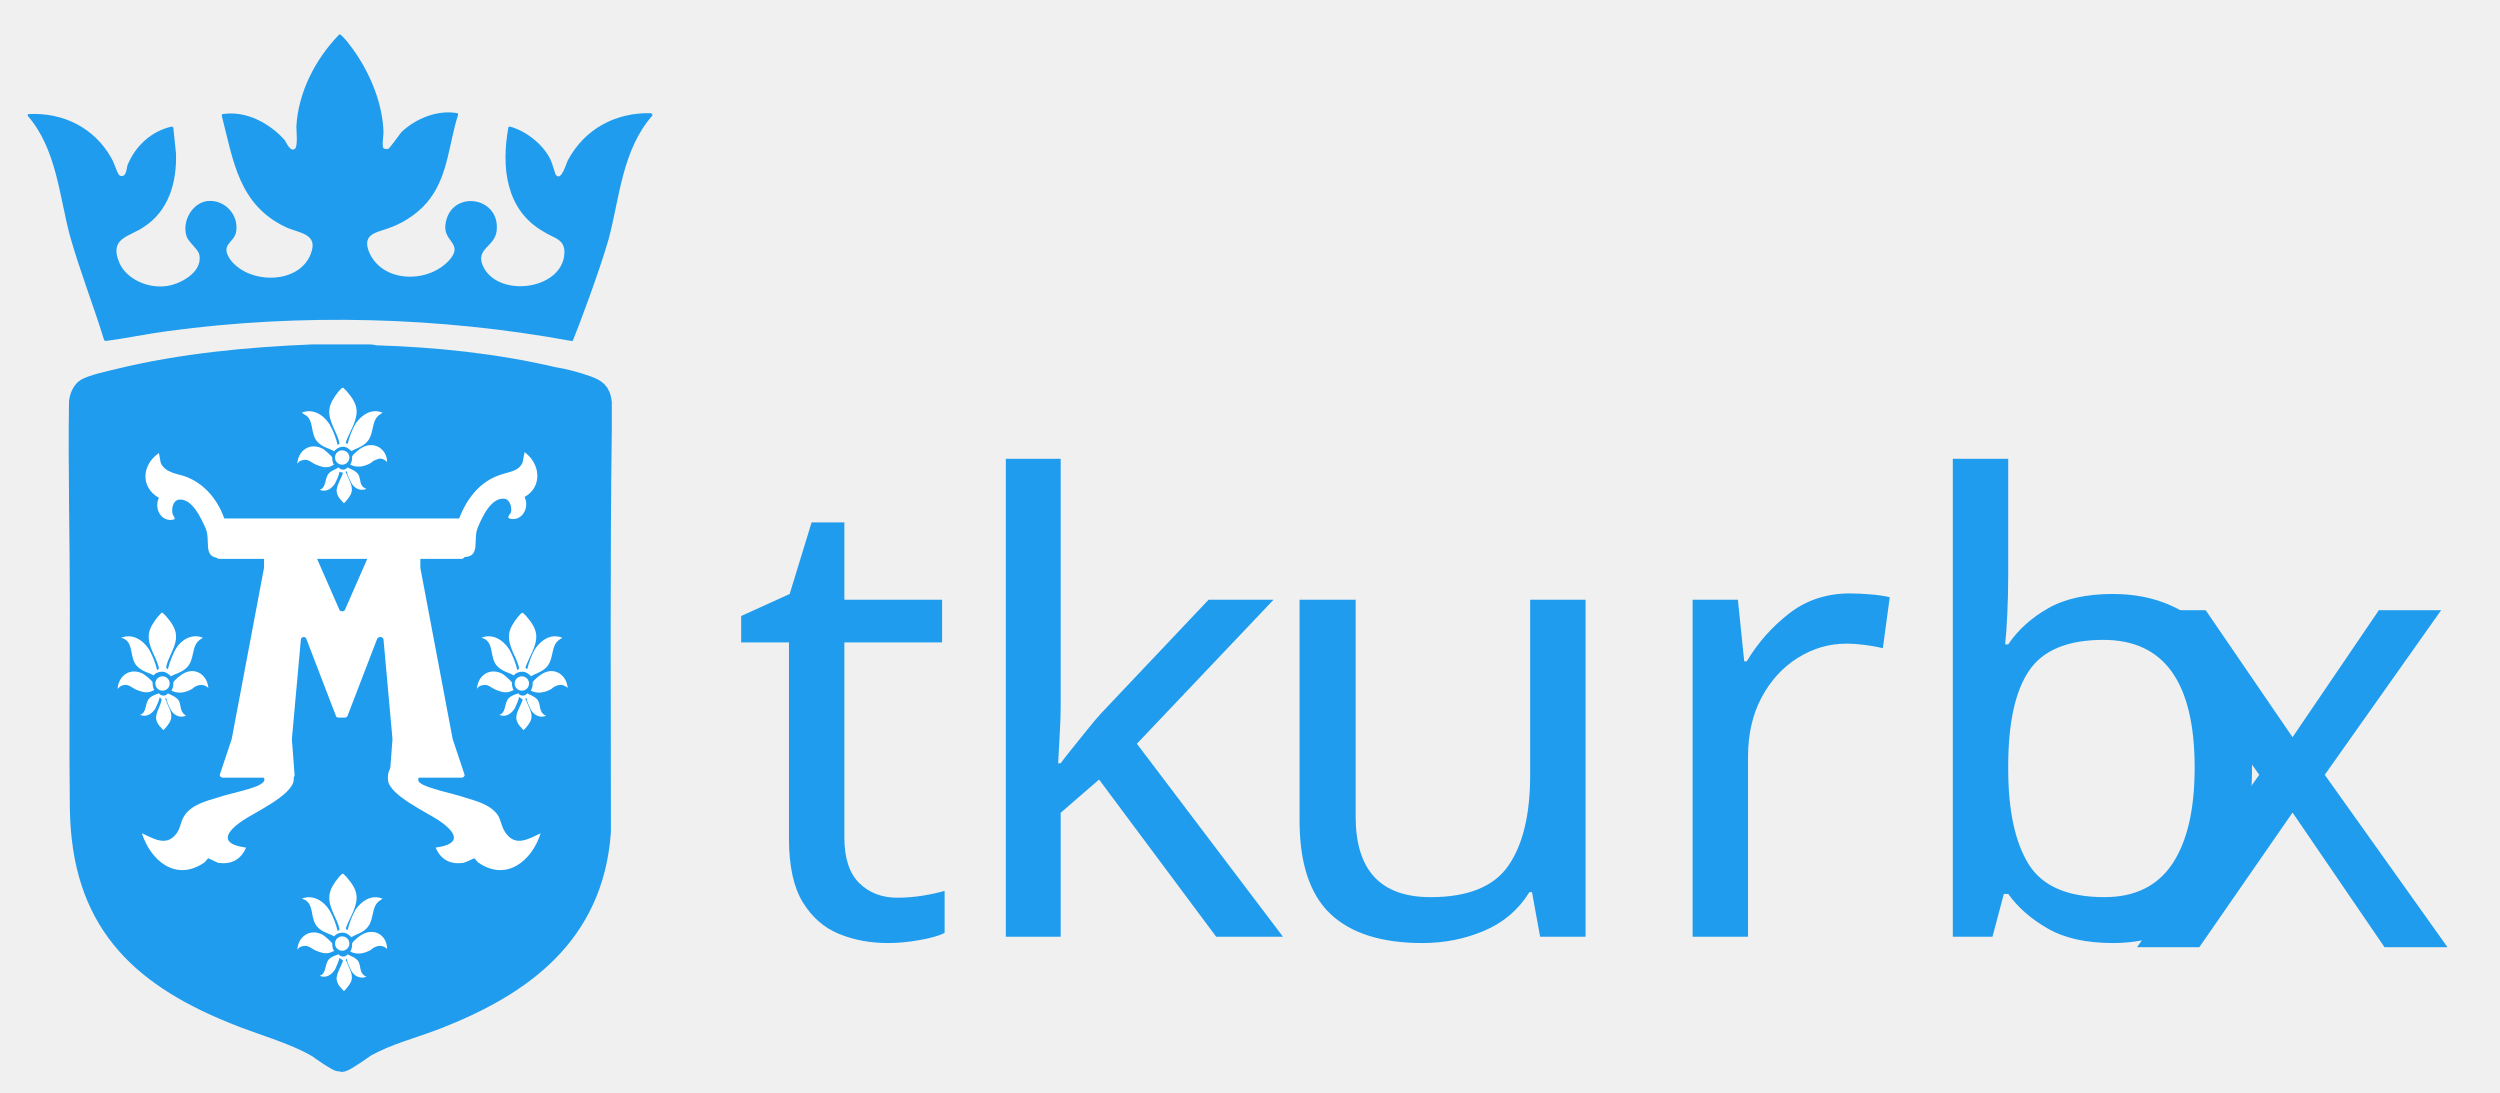
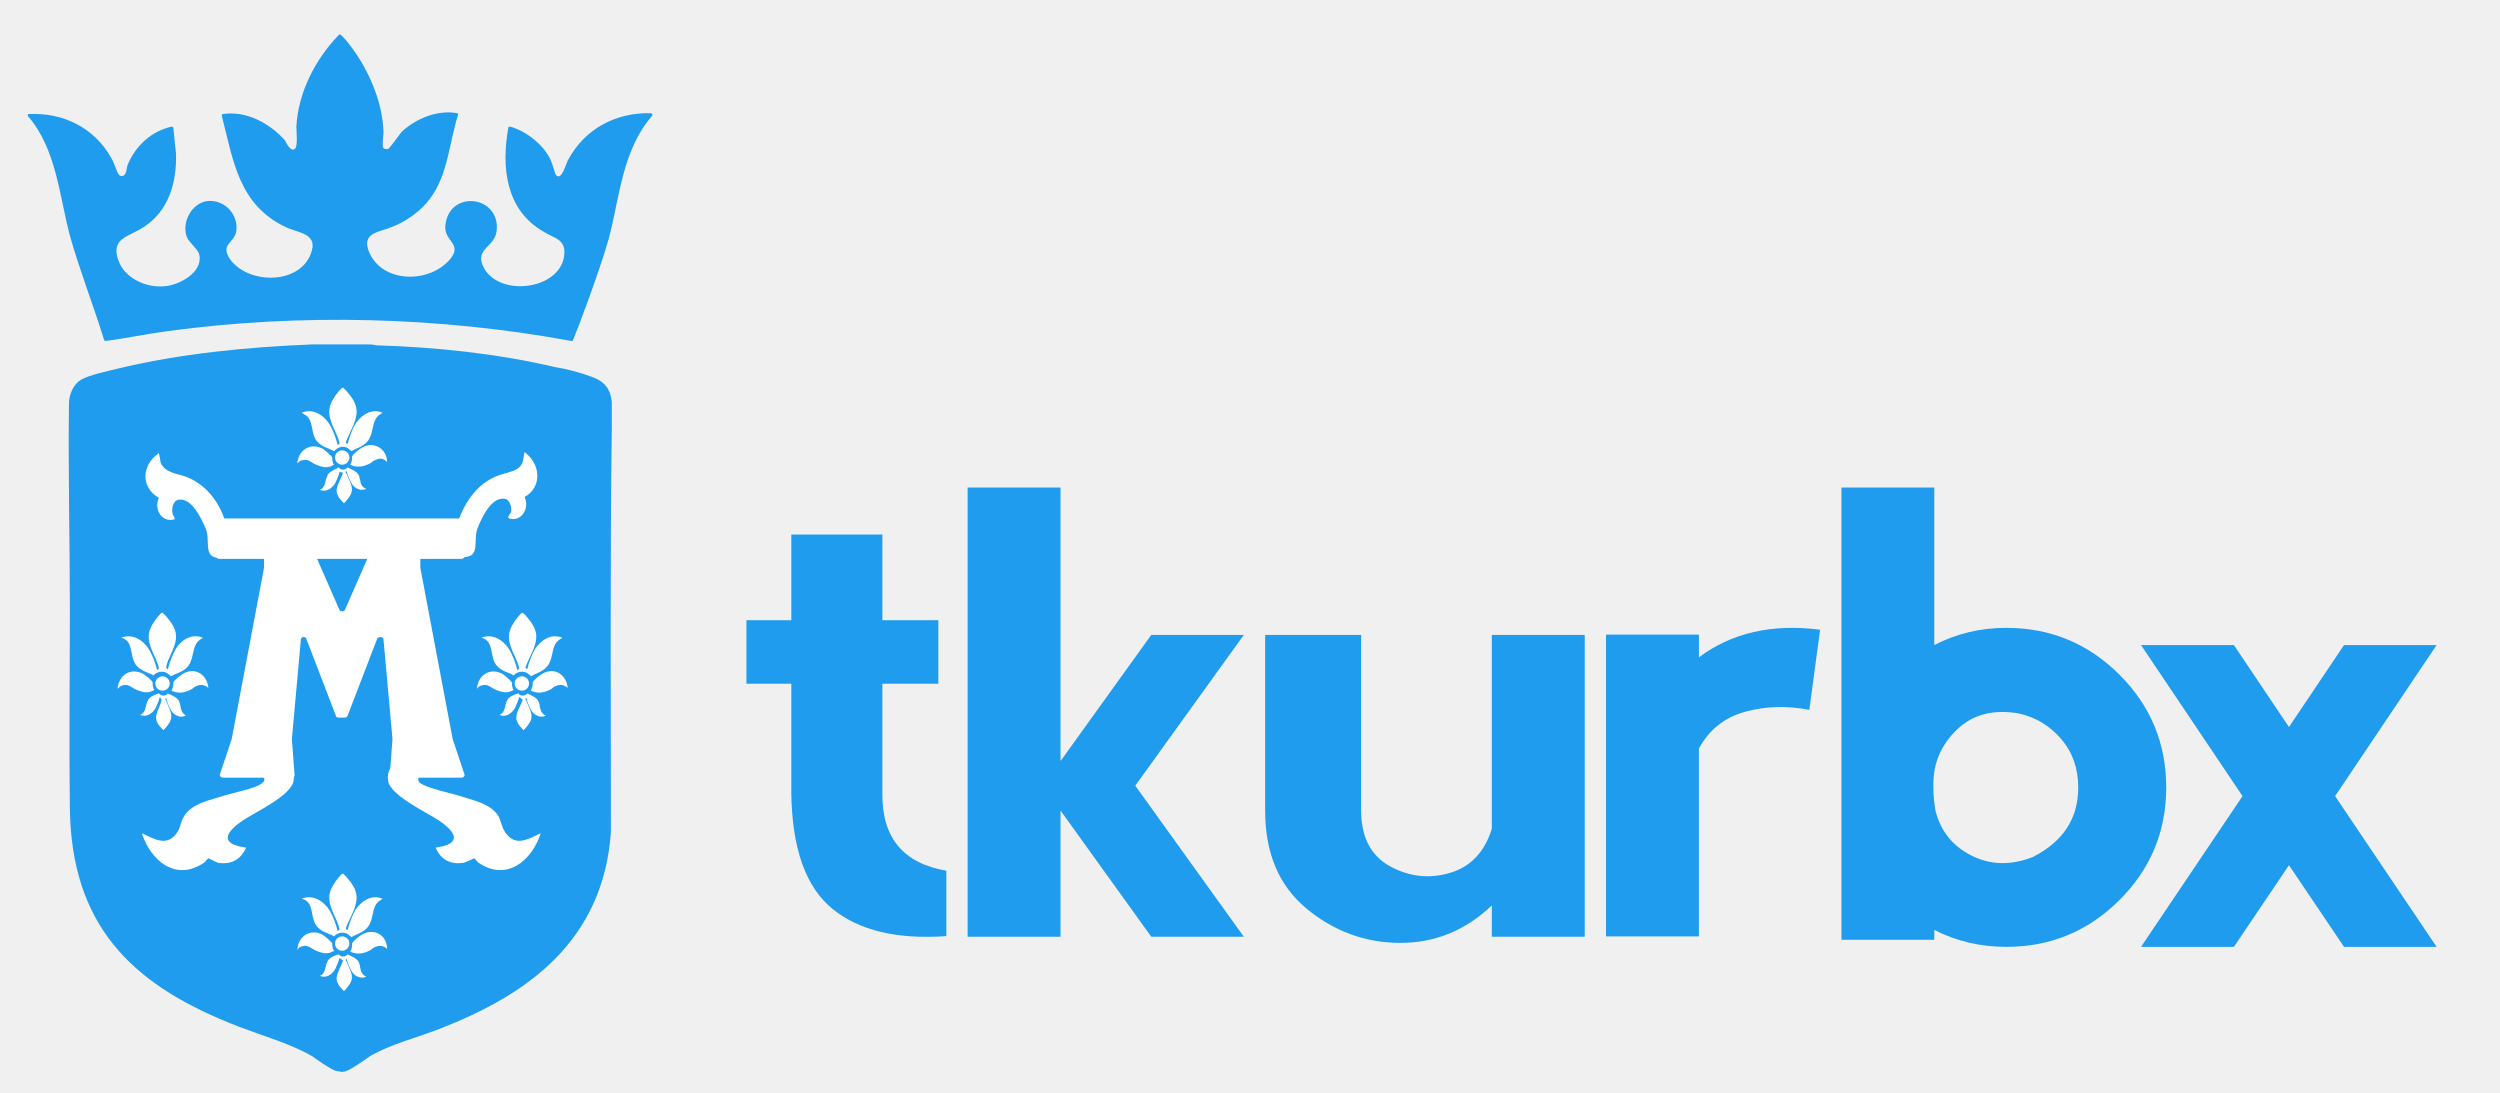
<svg xmlns="http://www.w3.org/2000/svg" width="100%" height="100%" viewBox="0 0 270 118" version="1.1" xml:space="preserve" style="fill-rule:evenodd;clip-rule:evenodd;stroke-miterlimit:10;">
-   <g transform="matrix(0.970166,0,0,0.968468,3,3.89419)">
-     <g>
-       <path d="M63.5,40.9C63.4,39.9 63,39.7 62.2,39.4C61.1,39 59.7,38.6 58.4,38.4C52,36.9 45.3,36.2 38.7,36C38.5,36 38.3,35.9 38.1,35.9L31.7,35.9C24.5,36.2 17.2,36.9 10.2,38.6C9.4,38.8 7.1,39.3 6.6,39.7C6.3,40 6.1,40.5 6.1,41C6,48.6 6.2,56.3 6.2,63.9C6.2,71.3 6.1,78.8 6.2,86.2C6.4,98.3 12.4,104.3 22.9,108.6C26,109.9 29.6,110.8 32.5,112.5C32.9,112.8 34.6,114 34.9,114C35.1,114 37,112.7 37.4,112.4C39.9,111 42.7,110.3 45.3,109.3C54.8,105.6 62.6,100 63.4,88.7C63.4,73.6 63.3,58.7 63.5,43.7L63.5,40.9Z" style="fill:rgb(31,156,237);fill-rule:nonzero;stroke:rgb(31,156,237);stroke-width:3.03px;" />
-       <path d="M69.5,8.9C66.2,12.7 65.9,17.9 64.7,22.5C63.7,26.1 61.1,33 60.7,33.9C60.7,34 60.6,34 60.5,34C45.8,31.3 30.4,30.9 15.6,32.9C13.3,33.2 11,33.7 8.7,34C8.6,34 8.6,34 8.5,33.9C7.3,30 5.8,26.2 4.7,22.3C3.5,17.8 3.2,12.6 0,8.9C0,8.8 0,8.7 0.1,8.7C3.9,8.5 7.4,10.2 9.3,13.6C9.6,14.1 9.9,15.1 10.1,15.4C10.2,15.5 10.2,15.6 10.4,15.6C11,15.7 11,14.7 11.1,14.4C12,12.2 13.8,10.6 16,10.1C16.1,10.1 16.2,10.2 16.2,10.2L16.5,13.1C16.6,16.3 15.7,19.5 12.9,21.3C11.3,22.4 9,22.5 10.2,25.3C11,27.1 13.3,28.1 15.2,27.9C16.8,27.8 19.5,26.4 19.1,24.4C19,23.8 18,23.1 17.7,22.4C17.1,20.7 18.3,18.6 20,18.4C21.9,18.2 23.5,19.9 23.2,21.8C23,23.1 21.3,23.2 22.6,25C24.7,27.7 30.2,27.7 31.5,24.3C32.4,22 30.2,22 28.7,21.3C23.5,18.8 22.9,14 21.6,8.9C21.6,8.8 21.6,8.7 21.7,8.7C24.3,8.3 26.9,9.7 28.6,11.6C28.8,11.9 29.2,12.9 29.7,12.6C30.1,12.4 29.9,10.6 29.9,10.1C30.1,6.3 32,2.6 34.6,-0.1L34.7,-0.2C35.1,-0.1 36.3,1.6 36.5,1.9C38.2,4.4 39.5,7.6 39.6,10.7C39.6,11.1 39.4,12.3 39.6,12.5C39.7,12.6 39.9,12.6 40.1,12.6C40.3,12.5 41.3,11.1 41.6,10.7C43.2,9.2 45.6,8.2 47.8,8.6C47.9,8.6 47.9,8.7 47.9,8.8C46.9,11.9 46.8,15.4 44.8,18.1C43.8,19.5 42.1,20.7 40.5,21.3C39.1,21.9 37.1,21.9 38,24.1C39.5,27.6 44.7,27.6 47,24.9C48.5,23.1 46.2,22.9 46.5,21C47,17.1 52.6,17.8 52.2,21.7C52,23.6 49.6,23.7 50.8,25.9C52.6,29.1 59.1,28.3 59.7,24.6C60,22.6 58.6,22.6 57.4,21.8C53.2,19.4 52.7,14.6 53.5,10.2C53.5,10.1 53.6,10.1 53.7,10.1C55.5,10.6 57.4,12.1 58.2,13.8C58.4,14.2 58.7,15.4 58.8,15.5C59.4,16.2 59.9,14.3 60.1,13.9C62,10.3 65.5,8.5 69.4,8.6C69.5,8.7 69.6,8.8 69.5,8.9Z" style="fill:rgb(31,156,237);fill-rule:nonzero;" />
-       <path d="M35.6,45.5C35.8,44.7 36.1,43.9 36.5,43.2C37.2,42.2 38.3,41.5 39.5,42L39.2,42.2C38.1,42.9 38.7,44.6 37.5,45.5C37,45.9 36.5,46 36,46.3C36,46.3 35.9,46.1 35.8,46.1C35.4,45.7 34.8,45.7 34.3,46.1L34.1,46.3C33.8,46.1 33.4,46 33,45.8C32.6,45.6 32.2,45.3 32,44.9C31.5,44 31.8,42.7 30.8,42.2L30.5,42C31.7,41.5 32.9,42.2 33.6,43.3C34,44 34.3,44.8 34.5,45.6C34.5,45.6 34.7,45.5 34.7,45.4C34.7,45.3 34.6,45.1 34.6,45C34.2,43.8 33.2,42.5 33.7,41.1C33.9,40.5 34.5,39.7 34.9,39.3L35.1,39.2C35.1,39.2 35.4,39.5 35.5,39.6C36.1,40.3 36.7,41.1 36.6,42.1C36.5,43.2 35.8,44.2 35.4,45.3C35.4,45.4 35.6,45.5 35.6,45.5Z" style="fill:white;fill-rule:nonzero;" />
-       <path d="M34.1,47.8C34,47.8 33.9,47.9 33.7,48C33.1,48.2 32.6,48 32.1,47.8C31.6,47.6 31.2,47.1 30.6,47.3C30.4,47.3 30.1,47.5 30,47.7C30.1,46.2 31.4,45.3 32.8,46C33,46.1 33.8,46.8 33.9,47L33.9,47.2C33.9,47.4 34,47.6 34,47.7C34,47.6 34.1,47.8 34.1,47.8Z" style="fill:white;fill-rule:nonzero;" />
-       <path d="M40,47.5C39.7,47.2 39.3,47 38.9,47.2C38.6,47.3 38.4,47.4 38.2,47.6C37.5,48 36.7,48.2 35.9,47.8C36,47.6 36.1,47.4 36.1,47.1L36.1,46.9C36.2,46.6 37,46 37.2,45.9C38.6,45.1 40,46.1 40,47.5Z" style="fill:white;fill-rule:nonzero;" />
-       <circle cx="35" cy="47" r="0.8" style="fill:white;" />
-       <path d="M34.7,48.6C34.6,49.1 34.4,49.5 34.2,49.9C33.8,50.5 33.2,50.9 32.5,50.6L32.7,50.5C33.3,50.1 33,49.1 33.7,48.6C34,48.4 34.3,48.3 34.6,48.1L34.7,48.2C34.9,48.4 35.3,48.4 35.5,48.2L35.6,48.1C35.8,48.2 36,48.3 36.2,48.4C36.4,48.5 36.7,48.7 36.8,48.9C37.1,49.4 36.9,50.1 37.5,50.4L37.7,50.5C37,50.8 36.3,50.4 36,49.8C35.8,49.4 35.6,49 35.5,48.5L35.4,48.6C35.4,48.6 35.4,48.8 35.5,48.8C35.7,49.5 36.3,50.2 36,51C35.9,51.3 35.5,51.8 35.3,52L35.2,52.1L35,51.9C34.6,51.5 34.3,51 34.4,50.5C34.5,49.9 34.9,49.3 35.1,48.7L34.7,48.6Z" style="fill:white;fill-rule:nonzero;" />
-       <path d="M35.6,99.7C35.8,98.9 36.1,98.1 36.5,97.4C37.2,96.4 38.3,95.7 39.5,96.2L39.2,96.4C38.1,97.1 38.7,98.8 37.5,99.7C37,100.1 36.5,100.2 36,100.5C36,100.5 35.9,100.3 35.8,100.3C35.4,99.9 34.8,99.9 34.3,100.2L34.1,100.4C33.8,100.2 33.4,100.1 33,99.9C32.6,99.7 32.2,99.4 32,99C31.5,98.1 31.8,96.8 30.8,96.3L30.5,96.2C31.7,95.7 32.9,96.4 33.6,97.5C34,98.2 34.3,99 34.5,99.8C34.5,99.8 34.7,99.7 34.7,99.6C34.7,99.5 34.6,99.3 34.6,99.2C34.2,98 33.2,96.7 33.7,95.3C33.9,94.7 34.5,93.9 34.9,93.5L35.1,93.4C35.1,93.4 35.4,93.7 35.5,93.8C36.1,94.5 36.7,95.3 36.6,96.3C36.5,97.4 35.8,98.4 35.4,99.5C35.4,99.6 35.6,99.7 35.6,99.7Z" style="fill:white;fill-rule:nonzero;" />
-       <path d="M34.1,102C34,102.1 33.9,102.1 33.7,102.2C33.1,102.4 32.6,102.2 32.1,102C31.6,101.8 31.2,101.3 30.6,101.5C30.4,101.5 30.1,101.7 30,101.9C30.1,100.4 31.4,99.5 32.8,100.2C33,100.3 33.8,101 33.9,101.2L33.9,101.4C33.9,101.6 34,101.8 34,101.9C34,101.8 34.1,102 34.1,102Z" style="fill:white;fill-rule:nonzero;" />
-       <path d="M40,101.8C39.7,101.5 39.3,101.4 38.9,101.5C38.6,101.6 38.4,101.7 38.2,101.9C37.5,102.3 36.7,102.5 35.9,102.1C36,101.9 36.1,101.7 36.1,101.4L36.1,101.2C36.2,100.9 37,100.3 37.2,100.2C38.6,99.4 40,100.3 40,101.8Z" style="fill:white;fill-rule:nonzero;" />
-       <circle cx="35" cy="101.2" r="0.8" style="fill:white;" />
-       <path d="M34.7,102.8C34.6,103.2 34.4,103.7 34.2,104.1C33.8,104.7 33.2,105.1 32.5,104.8L32.7,104.7C33.3,104.3 33,103.3 33.7,102.8C34,102.6 34.3,102.5 34.6,102.4L34.7,102.5C34.9,102.7 35.3,102.7 35.5,102.5L35.6,102.4C35.8,102.5 36,102.6 36.2,102.7C36.4,102.8 36.7,103 36.8,103.2C37.1,103.7 36.9,104.4 37.5,104.8L37.7,104.9C37,105.2 36.3,104.8 36,104.2C35.8,103.8 35.6,103.4 35.5,102.9L35.4,103C35.4,103 35.4,103.2 35.5,103.2C35.7,103.9 36.3,104.6 36,105.4C35.9,105.7 35.5,106.2 35.3,106.4L35.2,106.5L35,106.3C34.6,105.9 34.3,105.4 34.4,104.9C34.5,104.3 34.9,103.7 35.1,103.1L34.7,102.8Z" style="fill:white;fill-rule:nonzero;" />
-       <path d="M15.6,70.6C15.8,69.8 16.1,69 16.5,68.3C17.1,67.3 18.3,66.6 19.5,67.1L19.2,67.3C18.1,68 18.7,69.7 17.5,70.6C17,71 16.5,71.1 15.9,71.4C15.9,71.4 15.8,71.2 15.7,71.2C15.3,70.8 14.7,70.8 14.2,71.1L14,71.3C13.7,71.1 13.3,71 12.9,70.8C12.5,70.6 12.1,70.3 11.9,69.9C11.4,69 11.7,67.7 10.7,67.2L10.4,67.1C11.6,66.6 12.8,67.3 13.5,68.4C13.9,69.1 14.2,69.9 14.4,70.7C14.4,70.7 14.6,70.6 14.6,70.5C14.6,70.4 14.5,70.2 14.5,70.1C14.1,68.9 13.1,67.6 13.6,66.2C13.8,65.6 14.4,64.8 14.8,64.4C14.8,64.4 14.9,64.3 15,64.3C15,64.3 15.3,64.6 15.4,64.7C16,65.4 16.6,66.2 16.5,67.2C16.4,68.3 15.6,69.3 15.4,70.4C15.4,70.5 15.6,70.6 15.6,70.6Z" style="fill:white;fill-rule:nonzero;" />
-       <path d="M14.1,72.9C14,73 13.9,73 13.7,73.1C13.1,73.3 12.6,73.1 12.1,72.9C11.6,72.7 11.2,72.2 10.6,72.4C10.4,72.4 10.2,72.6 10,72.8C10.1,71.3 11.4,70.4 12.8,71.1C13,71.2 13.9,71.9 13.9,72.1L13.9,72.3C13.9,72.5 14,72.7 14,72.8L14.1,72.9Z" style="fill:white;fill-rule:nonzero;" />
-       <path d="M20.1,72.7C19.8,72.4 19.4,72.3 19,72.4C18.7,72.5 18.5,72.6 18.3,72.8C17.6,73.2 16.8,73.4 16,73C16.1,72.8 16.2,72.6 16.2,72.3L16.2,72.1C16.3,71.8 17.1,71.2 17.3,71.1C18.7,70.3 20,71.3 20.1,72.7Z" style="fill:white;fill-rule:nonzero;" />
-       <circle cx="15" cy="72.2" r="0.8" style="fill:white;" />
-       <path d="M14.7,73.7C14.6,74.1 14.4,74.6 14.2,75C13.8,75.6 13.2,76 12.5,75.7L12.7,75.6C13.3,75.2 13,74.2 13.7,73.7C14,73.5 14.3,73.4 14.6,73.3L14.7,73.4C14.9,73.6 15.3,73.6 15.5,73.4L15.6,73.3C15.8,73.4 16,73.5 16.2,73.6C16.4,73.7 16.7,73.9 16.8,74.1C17.1,74.6 16.9,75.3 17.5,75.7L17.6,75.8C16.9,76.1 16.2,75.7 15.9,75.1C15.7,74.7 15.5,74.3 15.4,73.8L15.3,73.9L15.4,74.1C15.6,74.8 16.2,75.5 15.9,76.3C15.8,76.6 15.4,77.1 15.2,77.3L15.1,77.4L14.9,77.2C14.5,76.8 14.2,76.3 14.3,75.8C14.4,75.2 14.8,74.6 14.9,74L14.7,73.7Z" style="fill:white;fill-rule:nonzero;" />
-       <path d="M55.6,70.6C55.8,69.8 56.1,69 56.5,68.3C57.2,67.3 58.3,66.6 59.5,67.1L59.2,67.3C58.1,68 58.7,69.7 57.5,70.6C57,71 56.5,71.1 56,71.4C56,71.4 55.9,71.2 55.8,71.2C55.4,70.8 54.8,70.8 54.3,71.1L54.1,71.3C53.8,71.1 53.4,71 53,70.8C52.6,70.6 52.2,70.3 52,69.9C51.5,69 51.8,67.7 50.8,67.2L50.5,67.1C51.7,66.6 52.9,67.3 53.6,68.4C54,69.1 54.3,69.9 54.5,70.7C54.5,70.7 54.7,70.6 54.7,70.5C54.7,70.4 54.6,70.2 54.6,70.1C54.2,68.9 53.2,67.6 53.7,66.2C53.9,65.6 54.5,64.8 54.9,64.4L55.1,64.3C55.1,64.3 55.4,64.6 55.5,64.7C56.1,65.4 56.7,66.2 56.6,67.2C56.5,68.3 55.8,69.3 55.4,70.4C55.4,70.5 55.6,70.6 55.6,70.6Z" style="fill:white;fill-rule:nonzero;" />
-       <path d="M54.1,72.9C54,73 53.9,73 53.7,73.1C53.1,73.3 52.6,73.1 52.1,72.9C51.6,72.7 51.2,72.2 50.6,72.4C50.4,72.4 50.1,72.6 50,72.8C50.1,71.3 51.4,70.4 52.8,71.1C53,71.2 53.8,71.9 53.9,72.1L53.9,72.3C53.9,72.5 54,72.7 54,72.8L54.1,72.9Z" style="fill:white;fill-rule:nonzero;" />
-       <path d="M60.1,72.7C59.8,72.4 59.4,72.3 59,72.4C58.7,72.5 58.5,72.6 58.3,72.8C57.6,73.2 56.8,73.4 56,73C56.1,72.8 56.2,72.6 56.2,72.3L56.2,72.1C56.3,71.8 57.1,71.2 57.3,71.1C58.7,70.3 60,71.3 60.1,72.7Z" style="fill:white;fill-rule:nonzero;" />
-       <circle cx="55" cy="72.2" r="0.8" style="fill:white;" />
-       <path d="M54.7,73.7C54.6,74.1 54.4,74.6 54.2,75C53.8,75.6 53.2,76 52.5,75.7L52.7,75.6C53.3,75.2 53,74.2 53.7,73.7C54,73.5 54.3,73.4 54.6,73.3L54.7,73.4C54.9,73.6 55.3,73.6 55.5,73.4L55.6,73.3C55.8,73.4 56,73.5 56.2,73.6C56.4,73.7 56.7,73.9 56.8,74.1C57.1,74.6 56.9,75.3 57.5,75.7L57.7,75.8C57,76.1 56.3,75.7 56,75.1C55.8,74.7 55.6,74.3 55.5,73.8L55.4,73.9C55.4,73.9 55.4,74.1 55.5,74.1C55.7,74.8 56.3,75.5 56,76.3C55.9,76.6 55.5,77.1 55.3,77.3L55.2,77.4L55,77.2C54.6,76.8 54.3,76.3 54.4,75.8C54.5,75.2 54.9,74.6 55.1,74L54.7,73.7Z" style="fill:white;fill-rule:nonzero;" />
-       <path d="M22.7,78.4L26.3,59.3L26.3,57.7C26.3,57.5 26.4,57.4 26.6,57.4L31.6,57.4C31.7,57.4 31.9,57.5 31.9,57.6L34.7,64C34.8,64.2 35.2,64.2 35.3,64L38.1,57.6C38.1,57.5 38.3,57.4 38.4,57.4L43.4,57.4C43.6,57.4 43.7,57.5 43.7,57.7L43.7,59.3L47.3,78.4L48.6,82.3C48.7,82.5 48.5,82.7 48.3,82.7L40.6,82.7C40.4,82.7 40.3,82.6 40.3,82.4L40.6,78.4L39.6,67.3C39.6,67 39.1,66.9 38.9,67.2L35.6,75.8C35.6,75.9 35.4,76 35.3,76L34.6,76C34.4,76 34.3,75.9 34.3,75.8L31,67.2C30.9,66.9 30.4,67 30.4,67.3L29.4,78.4L29.7,82.4C29.7,82.6 29.6,82.7 29.4,82.7L21.7,82.7C21.5,82.7 21.3,82.5 21.4,82.3L22.7,78.4Z" style="fill:white;fill-rule:nonzero;" />
-       <path d="M21.3,53.8L48.3,53.8C48.5,53.8 48.7,54 48.7,54.2L48.7,57.9C48.7,58.1 48.5,58.3 48.3,58.3L21.3,58.3C21.1,58.3 20.9,58.1 20.9,57.9L20.9,54.2C21,53.9 21.1,53.8 21.3,53.8Z" style="fill:white;fill-rule:nonzero;" />
-       <path d="M57.1,88.9C56.1,92 53.3,94.3 50.2,92.2C50,92.1 49.8,91.7 49.7,91.7C49.6,91.7 48.9,92.1 48.5,92.2C47.1,92.4 46,91.9 45.4,90.5C48.4,90.1 47.7,88.8 45.8,87.5C44.5,86.6 40.3,84.7 40.1,83C40,82 40.4,81.4 41.1,80.8C41.3,80.6 41.7,80.6 41.7,80.3L41.7,80.2L41,77.1L44.5,77.1C43.3,77.9 42.6,78.9 42.6,80.2C42.6,81.1 43,81.9 43.6,82.6C43.4,82.8 43.4,83.1 43.7,83.3C44.4,83.9 47.5,84.5 48.6,84.9C49.9,85.3 51.6,85.7 52.4,87C52.7,87.6 52.8,88.4 53.3,89C54.4,90.4 55.8,89.5 57.1,88.9Z" style="fill:white;fill-rule:nonzero;" />
-       <path d="M12.7,88.9C13.7,92 16.5,94.3 19.6,92.2C19.8,92.1 20,91.7 20.1,91.7C20.2,91.7 20.9,92.1 21.2,92.2C22.6,92.4 23.7,91.9 24.3,90.5C21.3,90.1 22,88.8 23.9,87.5C25.2,86.6 29.4,84.7 29.6,83C29.7,82 29.3,81.4 28.6,80.8C28.4,80.6 28,80.6 28,80.3L28,80.2L28.8,77.1L25.3,77.1C26.4,77.9 27.2,78.9 27.2,80.2C27.2,81.1 26.8,81.9 26.2,82.6C26.4,82.8 26.4,83.1 26.1,83.3C25.5,83.9 22.3,84.5 21.2,84.9C19.9,85.3 18.2,85.7 17.4,87C17,87.6 17,88.4 16.5,89C15.4,90.4 14,89.5 12.7,88.9Z" style="fill:white;fill-rule:nonzero;" />
-       <path d="M47.7,54.8C48.4,52.3 49.9,49.9 52.4,49C53.4,48.6 54.7,48.6 55.1,47.5L55.3,46.4C57.1,47.7 57.3,50.3 55.3,51.4C55.9,52.6 55,54.2 53.6,53.8C53.3,53.7 53.7,53.3 53.8,53.1C53.9,52.6 53.7,51.7 53.1,51.6C51.6,51.4 50.6,53.6 50.1,54.8C49.5,56.2 50.5,58.1 48.5,58.1C48.4,58.2 47.6,54.8 47.7,54.8Z" style="fill:white;fill-rule:nonzero;" />
-       <path d="M21.4,58.2C19.4,58.2 20.4,56.3 19.8,54.9C19.3,53.8 18.3,51.5 16.8,51.7C16.2,51.8 16,52.6 16.1,53.2C16.1,53.4 16.5,53.8 16.3,53.9C14.9,54.3 14,52.7 14.6,51.5C12.5,50.3 12.7,47.8 14.6,46.5L14.8,47.6C15.3,48.7 16.6,48.8 17.5,49.1C20,50 21.6,52.3 22.2,54.9C22.2,54.8 21.4,58.2 21.4,58.2Z" style="fill:white;fill-rule:nonzero;" />
-     </g>
+   <g transform="matrix(0.971864,0,0,0.970166,78.9521,101.167)">
+     <path d="M23.926,-0.068C18.434,0.319 14.213,-0.695 11.262,-3.11C8.311,-5.526 6.79,-9.798 6.699,-15.928L6.699,-28.164L1.709,-28.164L1.709,-35.239L6.699,-35.239L6.699,-44.775L16.816,-44.775L16.816,-35.239L23.037,-35.239L23.037,-28.164L16.816,-28.164L16.816,-15.928C16.771,-11.029 19.141,-8.169 23.926,-7.349L23.926,-0.068Z" style="fill:rgb(31,156,237);fill-rule:nonzero;" />
  </g>
-   <g transform="matrix(0.971864,0,0,0.970166,-78.2702,55.4425)">
-     <g>
-       <g>
-         <g transform="matrix(1,0,0,1,161.774,47.131)">
-           <text x="0px" y="0px" style="font-family:'Baltore';font-size:70px;fill:rgb(31,156,237);">t</text>
-         </g>
-         <g transform="matrix(1,0,0,1,186.358,47.131)">
-           <text x="0px" y="0px" style="font-family:'Baltore';font-size:70px;fill:rgb(31,156,237);">k<tspan x="33.062px 70.942px 97.099px " y="0px 0px 0px ">urb</tspan>
-           </text>
-         </g>
-       </g>
-     </g>
+   <g transform="matrix(0.971864,0,0,0.970166,102.844,101.167)">
+     <path d="M22.114,-33.599L32.402,-33.599L20.337,-16.816L32.402,0L22.114,0L12.031,-14.048L12.031,0L1.709,0L1.709,-50.005L12.031,-50.005L12.031,-19.551L22.114,-33.599Z" style="fill:rgb(31,156,237);fill-rule:nonzero;" />
+   </g>
+   <g transform="matrix(0.971864,0,0,0.970166,134.976,101.167)">
+     <path d="M26.899,0L26.899,-3.486C23.96,-0.684 20.548,0.706 16.663,0.684C12.778,0.661 9.314,-0.621 6.272,-3.162C3.23,-5.702 1.709,-9.32 1.709,-14.014L1.709,-33.599L12.373,-33.599L12.373,-14.082C12.373,-11.097 13.444,-9.018 15.586,-7.844C17.728,-6.671 19.95,-6.426 22.251,-7.109C24.552,-7.793 26.102,-9.434 26.899,-12.031L26.899,-33.599L37.222,-33.599L37.222,0L26.899,0Z" style="fill:rgb(31,156,237);fill-rule:nonzero;" />
+   </g>
+   <g transform="matrix(0.971864,0,0,0.970166,134.976,101.167)">
+     <path d="M39.589,-33.633L49.911,-33.633L49.911,-31.104C53.557,-33.838 58.046,-34.863 63.378,-34.18L62.182,-25.259C59.675,-25.737 57.288,-25.663 55.021,-25.037C52.754,-24.41 51.051,-23.049 49.911,-20.952L49.911,-0.034L39.589,-0.034L39.589,-33.633Z" style="fill:rgb(31,156,237);fill-rule:nonzero;" />
+   </g>
+   <g transform="matrix(0.971864,0,0,0.970166,134.976,101.167)">
+     <path d="M65.746,-50.005L76.068,-50.005L76.068,-32.471C78.529,-33.747 81.195,-34.385 84.066,-34.385C88.965,-34.385 93.152,-32.653 96.627,-29.189C100.102,-25.726 101.84,-21.533 101.84,-16.611C101.84,-11.712 100.102,-7.531 96.627,-4.067C93.152,-0.604 88.965,1.128 84.066,1.128C81.195,1.128 78.529,0.501 76.068,-0.752L76.068,0.342L65.746,0.342L65.746,-50.005ZM85.502,-24.849C82.654,-25.35 80.352,-24.757 78.598,-23.071C76.843,-21.385 75.966,-19.357 75.966,-16.987L75.966,-16.646C75.966,-15.78 76.045,-14.902 76.205,-14.014C76.775,-11.758 78.102,-10.1 80.187,-9.041C82.272,-7.981 84.533,-7.918 86.972,-8.853C90.367,-10.562 92.064,-13.148 92.064,-16.611C92.064,-18.73 91.438,-20.525 90.184,-21.995C88.931,-23.464 87.37,-24.416 85.502,-24.849Z" style="fill:rgb(31,156,237);fill-rule:nonzero;" />
  </g>
  <g transform="matrix(0.971864,0,0,0.970166,229.57,102.295)">
-     <g>
-       <text x="0px" y="0px" style="font-family:'Baltore';font-size:70px;fill:rgb(31,156,237);">x</text>
-     </g>
+     <path d="M23.276,-16.816L34.556,-0.034L24.268,-0.034L18.149,-9.126L12.031,-0.034L1.709,-0.034L12.988,-16.816L1.709,-33.633L12.031,-33.633L18.149,-24.507L24.268,-33.633L34.556,-33.633L23.276,-16.816Z" style="fill:rgb(31,156,237);fill-rule:nonzero;" />
+   </g>
+   <g transform="matrix(0.970166,0,0,0.968468,3,3.89419)">
+     <path d="M63.5,40.9C63.4,39.9 63,39.7 62.2,39.4C61.1,39 59.7,38.6 58.4,38.4C52,36.9 45.3,36.2 38.7,36C38.5,36 38.3,35.9 38.1,35.9L31.7,35.9C24.5,36.2 17.2,36.9 10.2,38.6C9.4,38.8 7.1,39.3 6.6,39.7C6.3,40 6.1,40.5 6.1,41C6,48.6 6.2,56.3 6.2,63.9C6.2,71.3 6.1,78.8 6.2,86.2C6.4,98.3 12.4,104.3 22.9,108.6C26,109.9 29.6,110.8 32.5,112.5C32.9,112.8 34.6,114 34.9,114C35.1,114 37,112.7 37.4,112.4C39.9,111 42.7,110.3 45.3,109.3C54.8,105.6 62.6,100 63.4,88.7C63.4,73.6 63.3,58.7 63.5,43.7L63.5,40.9Z" style="fill:rgb(31,156,237);fill-rule:nonzero;stroke:rgb(31,156,237);stroke-width:3.03px;" />
+     <path d="M69.5,8.9C66.2,12.7 65.9,17.9 64.7,22.5C63.7,26.1 61.1,33 60.7,33.9C60.7,34 60.6,34 60.5,34C45.8,31.3 30.4,30.9 15.6,32.9C13.3,33.2 11,33.7 8.7,34C8.6,34 8.6,34 8.5,33.9C7.3,30 5.8,26.2 4.7,22.3C3.5,17.8 3.2,12.6 0,8.9C0,8.8 0,8.7 0.1,8.7C3.9,8.5 7.4,10.2 9.3,13.6C9.6,14.1 9.9,15.1 10.1,15.4C10.2,15.5 10.2,15.6 10.4,15.6C11,15.7 11,14.7 11.1,14.4C12,12.2 13.8,10.6 16,10.1C16.1,10.1 16.2,10.2 16.2,10.2L16.5,13.1C16.6,16.3 15.7,19.5 12.9,21.3C11.3,22.4 9,22.5 10.2,25.3C11,27.1 13.3,28.1 15.2,27.9C16.8,27.8 19.5,26.4 19.1,24.4C19,23.8 18,23.1 17.7,22.4C17.1,20.7 18.3,18.6 20,18.4C21.9,18.2 23.5,19.9 23.2,21.8C23,23.1 21.3,23.2 22.6,25C24.7,27.7 30.2,27.7 31.5,24.3C32.4,22 30.2,22 28.7,21.3C23.5,18.8 22.9,14 21.6,8.9C21.6,8.8 21.6,8.7 21.7,8.7C24.3,8.3 26.9,9.7 28.6,11.6C28.8,11.9 29.2,12.9 29.7,12.6C30.1,12.4 29.9,10.6 29.9,10.1C30.1,6.3 32,2.6 34.6,-0.1L34.7,-0.2C35.1,-0.1 36.3,1.6 36.5,1.9C38.2,4.4 39.5,7.6 39.6,10.7C39.6,11.1 39.4,12.3 39.6,12.5C39.7,12.6 39.9,12.6 40.1,12.6C40.3,12.5 41.3,11.1 41.6,10.7C43.2,9.2 45.6,8.2 47.8,8.6C47.9,8.6 47.9,8.7 47.9,8.8C46.9,11.9 46.8,15.4 44.8,18.1C43.8,19.5 42.1,20.7 40.5,21.3C39.1,21.9 37.1,21.9 38,24.1C39.5,27.6 44.7,27.6 47,24.9C48.5,23.1 46.2,22.9 46.5,21C47,17.1 52.6,17.8 52.2,21.7C52,23.6 49.6,23.7 50.8,25.9C52.6,29.1 59.1,28.3 59.7,24.6C60,22.6 58.6,22.6 57.4,21.8C53.2,19.4 52.7,14.6 53.5,10.2C53.5,10.1 53.6,10.1 53.7,10.1C55.5,10.6 57.4,12.1 58.2,13.8C58.4,14.2 58.7,15.4 58.8,15.5C59.4,16.2 59.9,14.3 60.1,13.9C62,10.3 65.5,8.5 69.4,8.6C69.5,8.7 69.6,8.8 69.5,8.9Z" style="fill:rgb(31,156,237);fill-rule:nonzero;" />
+     <path d="M35.6,45.5C35.8,44.7 36.1,43.9 36.5,43.2C37.2,42.2 38.3,41.5 39.5,42L39.2,42.2C38.1,42.9 38.7,44.6 37.5,45.5C37,45.9 36.5,46 36,46.3C36,46.3 35.9,46.1 35.8,46.1C35.4,45.7 34.8,45.7 34.3,46.1L34.1,46.3C33.8,46.1 33.4,46 33,45.8C32.6,45.6 32.2,45.3 32,44.9C31.5,44 31.8,42.7 30.8,42.2L30.5,42C31.7,41.5 32.9,42.2 33.6,43.3C34,44 34.3,44.8 34.5,45.6C34.5,45.6 34.7,45.5 34.7,45.4C34.7,45.3 34.6,45.1 34.6,45C34.2,43.8 33.2,42.5 33.7,41.1C33.9,40.5 34.5,39.7 34.9,39.3L35.1,39.2C35.1,39.2 35.4,39.5 35.5,39.6C36.1,40.3 36.7,41.1 36.6,42.1C36.5,43.2 35.8,44.2 35.4,45.3C35.4,45.4 35.6,45.5 35.6,45.5Z" style="fill:white;fill-rule:nonzero;" />
+     <path d="M34.1,47.8C34,47.8 33.9,47.9 33.7,48C33.1,48.2 32.6,48 32.1,47.8C31.6,47.6 31.2,47.1 30.6,47.3C30.4,47.3 30.1,47.5 30,47.7C30.1,46.2 31.4,45.3 32.8,46C33,46.1 33.8,46.8 33.9,47L33.9,47.2C33.9,47.4 34,47.6 34,47.7C34,47.6 34.1,47.8 34.1,47.8Z" style="fill:white;fill-rule:nonzero;" />
+     <path d="M40,47.5C39.7,47.2 39.3,47 38.9,47.2C38.6,47.3 38.4,47.4 38.2,47.6C37.5,48 36.7,48.2 35.9,47.8C36,47.6 36.1,47.4 36.1,47.1L36.1,46.9C36.2,46.6 37,46 37.2,45.9C38.6,45.1 40,46.1 40,47.5Z" style="fill:white;fill-rule:nonzero;" />
+     <circle cx="35" cy="47" r="0.8" style="fill:white;" />
+     <path d="M34.7,48.6C34.6,49.1 34.4,49.5 34.2,49.9C33.8,50.5 33.2,50.9 32.5,50.6L32.7,50.5C33.3,50.1 33,49.1 33.7,48.6C34,48.4 34.3,48.3 34.6,48.1L34.7,48.2C34.9,48.4 35.3,48.4 35.5,48.2L35.6,48.1C35.8,48.2 36,48.3 36.2,48.4C36.4,48.5 36.7,48.7 36.8,48.9C37.1,49.4 36.9,50.1 37.5,50.4L37.7,50.5C37,50.8 36.3,50.4 36,49.8C35.8,49.4 35.6,49 35.5,48.5L35.4,48.6C35.4,48.6 35.4,48.8 35.5,48.8C35.7,49.5 36.3,50.2 36,51C35.9,51.3 35.5,51.8 35.3,52L35.2,52.1L35,51.9C34.6,51.5 34.3,51 34.4,50.5C34.5,49.9 34.9,49.3 35.1,48.7L34.7,48.6Z" style="fill:white;fill-rule:nonzero;" />
+     <path d="M35.6,99.7C35.8,98.9 36.1,98.1 36.5,97.4C37.2,96.4 38.3,95.7 39.5,96.2L39.2,96.4C38.1,97.1 38.7,98.8 37.5,99.7C37,100.1 36.5,100.2 36,100.5C36,100.5 35.9,100.3 35.8,100.3C35.4,99.9 34.8,99.9 34.3,100.2L34.1,100.4C33.8,100.2 33.4,100.1 33,99.9C32.6,99.7 32.2,99.4 32,99C31.5,98.1 31.8,96.8 30.8,96.3L30.5,96.2C31.7,95.7 32.9,96.4 33.6,97.5C34,98.2 34.3,99 34.5,99.8C34.5,99.8 34.7,99.7 34.7,99.6C34.7,99.5 34.6,99.3 34.6,99.2C34.2,98 33.2,96.7 33.7,95.3C33.9,94.7 34.5,93.9 34.9,93.5L35.1,93.4C35.1,93.4 35.4,93.7 35.5,93.8C36.1,94.5 36.7,95.3 36.6,96.3C36.5,97.4 35.8,98.4 35.4,99.5C35.4,99.6 35.6,99.7 35.6,99.7Z" style="fill:white;fill-rule:nonzero;" />
+     <path d="M34.1,102C34,102.1 33.9,102.1 33.7,102.2C33.1,102.4 32.6,102.2 32.1,102C31.6,101.8 31.2,101.3 30.6,101.5C30.4,101.5 30.1,101.7 30,101.9C30.1,100.4 31.4,99.5 32.8,100.2C33,100.3 33.8,101 33.9,101.2L33.9,101.4C33.9,101.6 34,101.8 34,101.9C34,101.8 34.1,102 34.1,102Z" style="fill:white;fill-rule:nonzero;" />
+     <path d="M40,101.8C39.7,101.5 39.3,101.4 38.9,101.5C38.6,101.6 38.4,101.7 38.2,101.9C37.5,102.3 36.7,102.5 35.9,102.1C36,101.9 36.1,101.7 36.1,101.4L36.1,101.2C36.2,100.9 37,100.3 37.2,100.2C38.6,99.4 40,100.3 40,101.8Z" style="fill:white;fill-rule:nonzero;" />
+     <circle cx="35" cy="101.2" r="0.8" style="fill:white;" />
+     <path d="M34.7,102.8C34.6,103.2 34.4,103.7 34.2,104.1C33.8,104.7 33.2,105.1 32.5,104.8L32.7,104.7C33.3,104.3 33,103.3 33.7,102.8C34,102.6 34.3,102.5 34.6,102.4L34.7,102.5C34.9,102.7 35.3,102.7 35.5,102.5L35.6,102.4C35.8,102.5 36,102.6 36.2,102.7C36.4,102.8 36.7,103 36.8,103.2C37.1,103.7 36.9,104.4 37.5,104.8L37.7,104.9C37,105.2 36.3,104.8 36,104.2C35.8,103.8 35.6,103.4 35.5,102.9L35.4,103C35.4,103 35.4,103.2 35.5,103.2C35.7,103.9 36.3,104.6 36,105.4C35.9,105.7 35.5,106.2 35.3,106.4L35.2,106.5L35,106.3C34.6,105.9 34.3,105.4 34.4,104.9C34.5,104.3 34.9,103.7 35.1,103.1L34.7,102.8Z" style="fill:white;fill-rule:nonzero;" />
+     <path d="M15.6,70.6C15.8,69.8 16.1,69 16.5,68.3C17.1,67.3 18.3,66.6 19.5,67.1L19.2,67.3C18.1,68 18.7,69.7 17.5,70.6C17,71 16.5,71.1 15.9,71.4C15.9,71.4 15.8,71.2 15.7,71.2C15.3,70.8 14.7,70.8 14.2,71.1L14,71.3C13.7,71.1 13.3,71 12.9,70.8C12.5,70.6 12.1,70.3 11.9,69.9C11.4,69 11.7,67.7 10.7,67.2L10.4,67.1C11.6,66.6 12.8,67.3 13.5,68.4C13.9,69.1 14.2,69.9 14.4,70.7C14.4,70.7 14.6,70.6 14.6,70.5C14.6,70.4 14.5,70.2 14.5,70.1C14.1,68.9 13.1,67.6 13.6,66.2C13.8,65.6 14.4,64.8 14.8,64.4C14.8,64.4 14.9,64.3 15,64.3C15,64.3 15.3,64.6 15.4,64.7C16,65.4 16.6,66.2 16.5,67.2C16.4,68.3 15.6,69.3 15.4,70.4C15.4,70.5 15.6,70.6 15.6,70.6Z" style="fill:white;fill-rule:nonzero;" />
+     <path d="M14.1,72.9C14,73 13.9,73 13.7,73.1C13.1,73.3 12.6,73.1 12.1,72.9C11.6,72.7 11.2,72.2 10.6,72.4C10.4,72.4 10.2,72.6 10,72.8C10.1,71.3 11.4,70.4 12.8,71.1C13,71.2 13.9,71.9 13.9,72.1L13.9,72.3C13.9,72.5 14,72.7 14,72.8L14.1,72.9Z" style="fill:white;fill-rule:nonzero;" />
+     <path d="M20.1,72.7C19.8,72.4 19.4,72.3 19,72.4C18.7,72.5 18.5,72.6 18.3,72.8C17.6,73.2 16.8,73.4 16,73C16.1,72.8 16.2,72.6 16.2,72.3L16.2,72.1C16.3,71.8 17.1,71.2 17.3,71.1C18.7,70.3 20,71.3 20.1,72.7Z" style="fill:white;fill-rule:nonzero;" />
+     <circle cx="15" cy="72.2" r="0.8" style="fill:white;" />
+     <path d="M14.7,73.7C14.6,74.1 14.4,74.6 14.2,75C13.8,75.6 13.2,76 12.5,75.7L12.7,75.6C13.3,75.2 13,74.2 13.7,73.7C14,73.5 14.3,73.4 14.6,73.3L14.7,73.4C14.9,73.6 15.3,73.6 15.5,73.4L15.6,73.3C15.8,73.4 16,73.5 16.2,73.6C16.4,73.7 16.7,73.9 16.8,74.1C17.1,74.6 16.9,75.3 17.5,75.7L17.6,75.8C16.9,76.1 16.2,75.7 15.9,75.1C15.7,74.7 15.5,74.3 15.4,73.8L15.3,73.9L15.4,74.1C15.6,74.8 16.2,75.5 15.9,76.3C15.8,76.6 15.4,77.1 15.2,77.3L15.1,77.4L14.9,77.2C14.5,76.8 14.2,76.3 14.3,75.8C14.4,75.2 14.8,74.6 14.9,74L14.7,73.7Z" style="fill:white;fill-rule:nonzero;" />
+     <path d="M55.6,70.6C55.8,69.8 56.1,69 56.5,68.3C57.2,67.3 58.3,66.6 59.5,67.1L59.2,67.3C58.1,68 58.7,69.7 57.5,70.6C57,71 56.5,71.1 56,71.4C56,71.4 55.9,71.2 55.8,71.2C55.4,70.8 54.8,70.8 54.3,71.1L54.1,71.3C53.8,71.1 53.4,71 53,70.8C52.6,70.6 52.2,70.3 52,69.9C51.5,69 51.8,67.7 50.8,67.2L50.5,67.1C51.7,66.6 52.9,67.3 53.6,68.4C54,69.1 54.3,69.9 54.5,70.7C54.5,70.7 54.7,70.6 54.7,70.5C54.7,70.4 54.6,70.2 54.6,70.1C54.2,68.9 53.2,67.6 53.7,66.2C53.9,65.6 54.5,64.8 54.9,64.4L55.1,64.3C55.1,64.3 55.4,64.6 55.5,64.7C56.1,65.4 56.7,66.2 56.6,67.2C56.5,68.3 55.8,69.3 55.4,70.4C55.4,70.5 55.6,70.6 55.6,70.6Z" style="fill:white;fill-rule:nonzero;" />
+     <path d="M54.1,72.9C54,73 53.9,73 53.7,73.1C53.1,73.3 52.6,73.1 52.1,72.9C51.6,72.7 51.2,72.2 50.6,72.4C50.4,72.4 50.1,72.6 50,72.8C50.1,71.3 51.4,70.4 52.8,71.1C53,71.2 53.8,71.9 53.9,72.1L53.9,72.3C53.9,72.5 54,72.7 54,72.8L54.1,72.9Z" style="fill:white;fill-rule:nonzero;" />
+     <path d="M60.1,72.7C59.8,72.4 59.4,72.3 59,72.4C58.7,72.5 58.5,72.6 58.3,72.8C57.6,73.2 56.8,73.4 56,73C56.1,72.8 56.2,72.6 56.2,72.3L56.2,72.1C56.3,71.8 57.1,71.2 57.3,71.1C58.7,70.3 60,71.3 60.1,72.7Z" style="fill:white;fill-rule:nonzero;" />
+     <circle cx="55" cy="72.2" r="0.8" style="fill:white;" />
+     <path d="M54.7,73.7C54.6,74.1 54.4,74.6 54.2,75C53.8,75.6 53.2,76 52.5,75.7L52.7,75.6C53.3,75.2 53,74.2 53.7,73.7C54,73.5 54.3,73.4 54.6,73.3L54.7,73.4C54.9,73.6 55.3,73.6 55.5,73.4L55.6,73.3C55.8,73.4 56,73.5 56.2,73.6C56.4,73.7 56.7,73.9 56.8,74.1C57.1,74.6 56.9,75.3 57.5,75.7L57.7,75.8C57,76.1 56.3,75.7 56,75.1C55.8,74.7 55.6,74.3 55.5,73.8L55.4,73.9C55.4,73.9 55.4,74.1 55.5,74.1C55.7,74.8 56.3,75.5 56,76.3C55.9,76.6 55.5,77.1 55.3,77.3L55.2,77.4L55,77.2C54.6,76.8 54.3,76.3 54.4,75.8C54.5,75.2 54.9,74.6 55.1,74L54.7,73.7Z" style="fill:white;fill-rule:nonzero;" />
+     <path d="M22.7,78.4L26.3,59.3L26.3,57.7C26.3,57.5 26.4,57.4 26.6,57.4L31.6,57.4C31.7,57.4 31.9,57.5 31.9,57.6L34.7,64C34.8,64.2 35.2,64.2 35.3,64L38.1,57.6C38.1,57.5 38.3,57.4 38.4,57.4L43.4,57.4C43.6,57.4 43.7,57.5 43.7,57.7L43.7,59.3L47.3,78.4L48.6,82.3C48.7,82.5 48.5,82.7 48.3,82.7L40.6,82.7C40.4,82.7 40.3,82.6 40.3,82.4L40.6,78.4L39.6,67.3C39.6,67 39.1,66.9 38.9,67.2L35.6,75.8C35.6,75.9 35.4,76 35.3,76L34.6,76C34.4,76 34.3,75.9 34.3,75.8L31,67.2C30.9,66.9 30.4,67 30.4,67.3L29.4,78.4L29.7,82.4C29.7,82.6 29.6,82.7 29.4,82.7L21.7,82.7C21.5,82.7 21.3,82.5 21.4,82.3L22.7,78.4Z" style="fill:white;fill-rule:nonzero;" />
+     <path d="M21.3,53.8L48.3,53.8C48.5,53.8 48.7,54 48.7,54.2L48.7,57.9C48.7,58.1 48.5,58.3 48.3,58.3L21.3,58.3C21.1,58.3 20.9,58.1 20.9,57.9L20.9,54.2C21,53.9 21.1,53.8 21.3,53.8Z" style="fill:white;fill-rule:nonzero;" />
+     <path d="M57.1,88.9C56.1,92 53.3,94.3 50.2,92.2C50,92.1 49.8,91.7 49.7,91.7C49.6,91.7 48.9,92.1 48.5,92.2C47.1,92.4 46,91.9 45.4,90.5C48.4,90.1 47.7,88.8 45.8,87.5C44.5,86.6 40.3,84.7 40.1,83C40,82 40.4,81.4 41.1,80.8C41.3,80.6 41.7,80.6 41.7,80.3L41.7,80.2L41,77.1L44.5,77.1C43.3,77.9 42.6,78.9 42.6,80.2C42.6,81.1 43,81.9 43.6,82.6C43.4,82.8 43.4,83.1 43.7,83.3C44.4,83.9 47.5,84.5 48.6,84.9C49.9,85.3 51.6,85.7 52.4,87C52.7,87.6 52.8,88.4 53.3,89C54.4,90.4 55.8,89.5 57.1,88.9Z" style="fill:white;fill-rule:nonzero;" />
+     <path d="M12.7,88.9C13.7,92 16.5,94.3 19.6,92.2C19.8,92.1 20,91.7 20.1,91.7C20.2,91.7 20.9,92.1 21.2,92.2C22.6,92.4 23.7,91.9 24.3,90.5C21.3,90.1 22,88.8 23.9,87.5C25.2,86.6 29.4,84.7 29.6,83C29.7,82 29.3,81.4 28.6,80.8C28.4,80.6 28,80.6 28,80.3L28,80.2L28.8,77.1L25.3,77.1C26.4,77.9 27.2,78.9 27.2,80.2C27.2,81.1 26.8,81.9 26.2,82.6C26.4,82.8 26.4,83.1 26.1,83.3C25.5,83.9 22.3,84.5 21.2,84.9C19.9,85.3 18.2,85.7 17.4,87C17,87.6 17,88.4 16.5,89C15.4,90.4 14,89.5 12.7,88.9Z" style="fill:white;fill-rule:nonzero;" />
+     <path d="M47.7,54.8C48.4,52.3 49.9,49.9 52.4,49C53.4,48.6 54.7,48.6 55.1,47.5L55.3,46.4C57.1,47.7 57.3,50.3 55.3,51.4C55.9,52.6 55,54.2 53.6,53.8C53.3,53.7 53.7,53.3 53.8,53.1C53.9,52.6 53.7,51.7 53.1,51.6C51.6,51.4 50.6,53.6 50.1,54.8C49.5,56.2 50.5,58.1 48.5,58.1C48.4,58.2 47.6,54.8 47.7,54.8Z" style="fill:white;fill-rule:nonzero;" />
+     <path d="M21.4,58.2C19.4,58.2 20.4,56.3 19.8,54.9C19.3,53.8 18.3,51.5 16.8,51.7C16.2,51.8 16,52.6 16.1,53.2C16.1,53.4 16.5,53.8 16.3,53.9C14.9,54.3 14,52.7 14.6,51.5C12.5,50.3 12.7,47.8 14.6,46.5L14.8,47.6C15.3,48.7 16.6,48.8 17.5,49.1C20,50 21.6,52.3 22.2,54.9C22.2,54.8 21.4,58.2 21.4,58.2Z" style="fill:white;fill-rule:nonzero;" />
  </g>
</svg>
